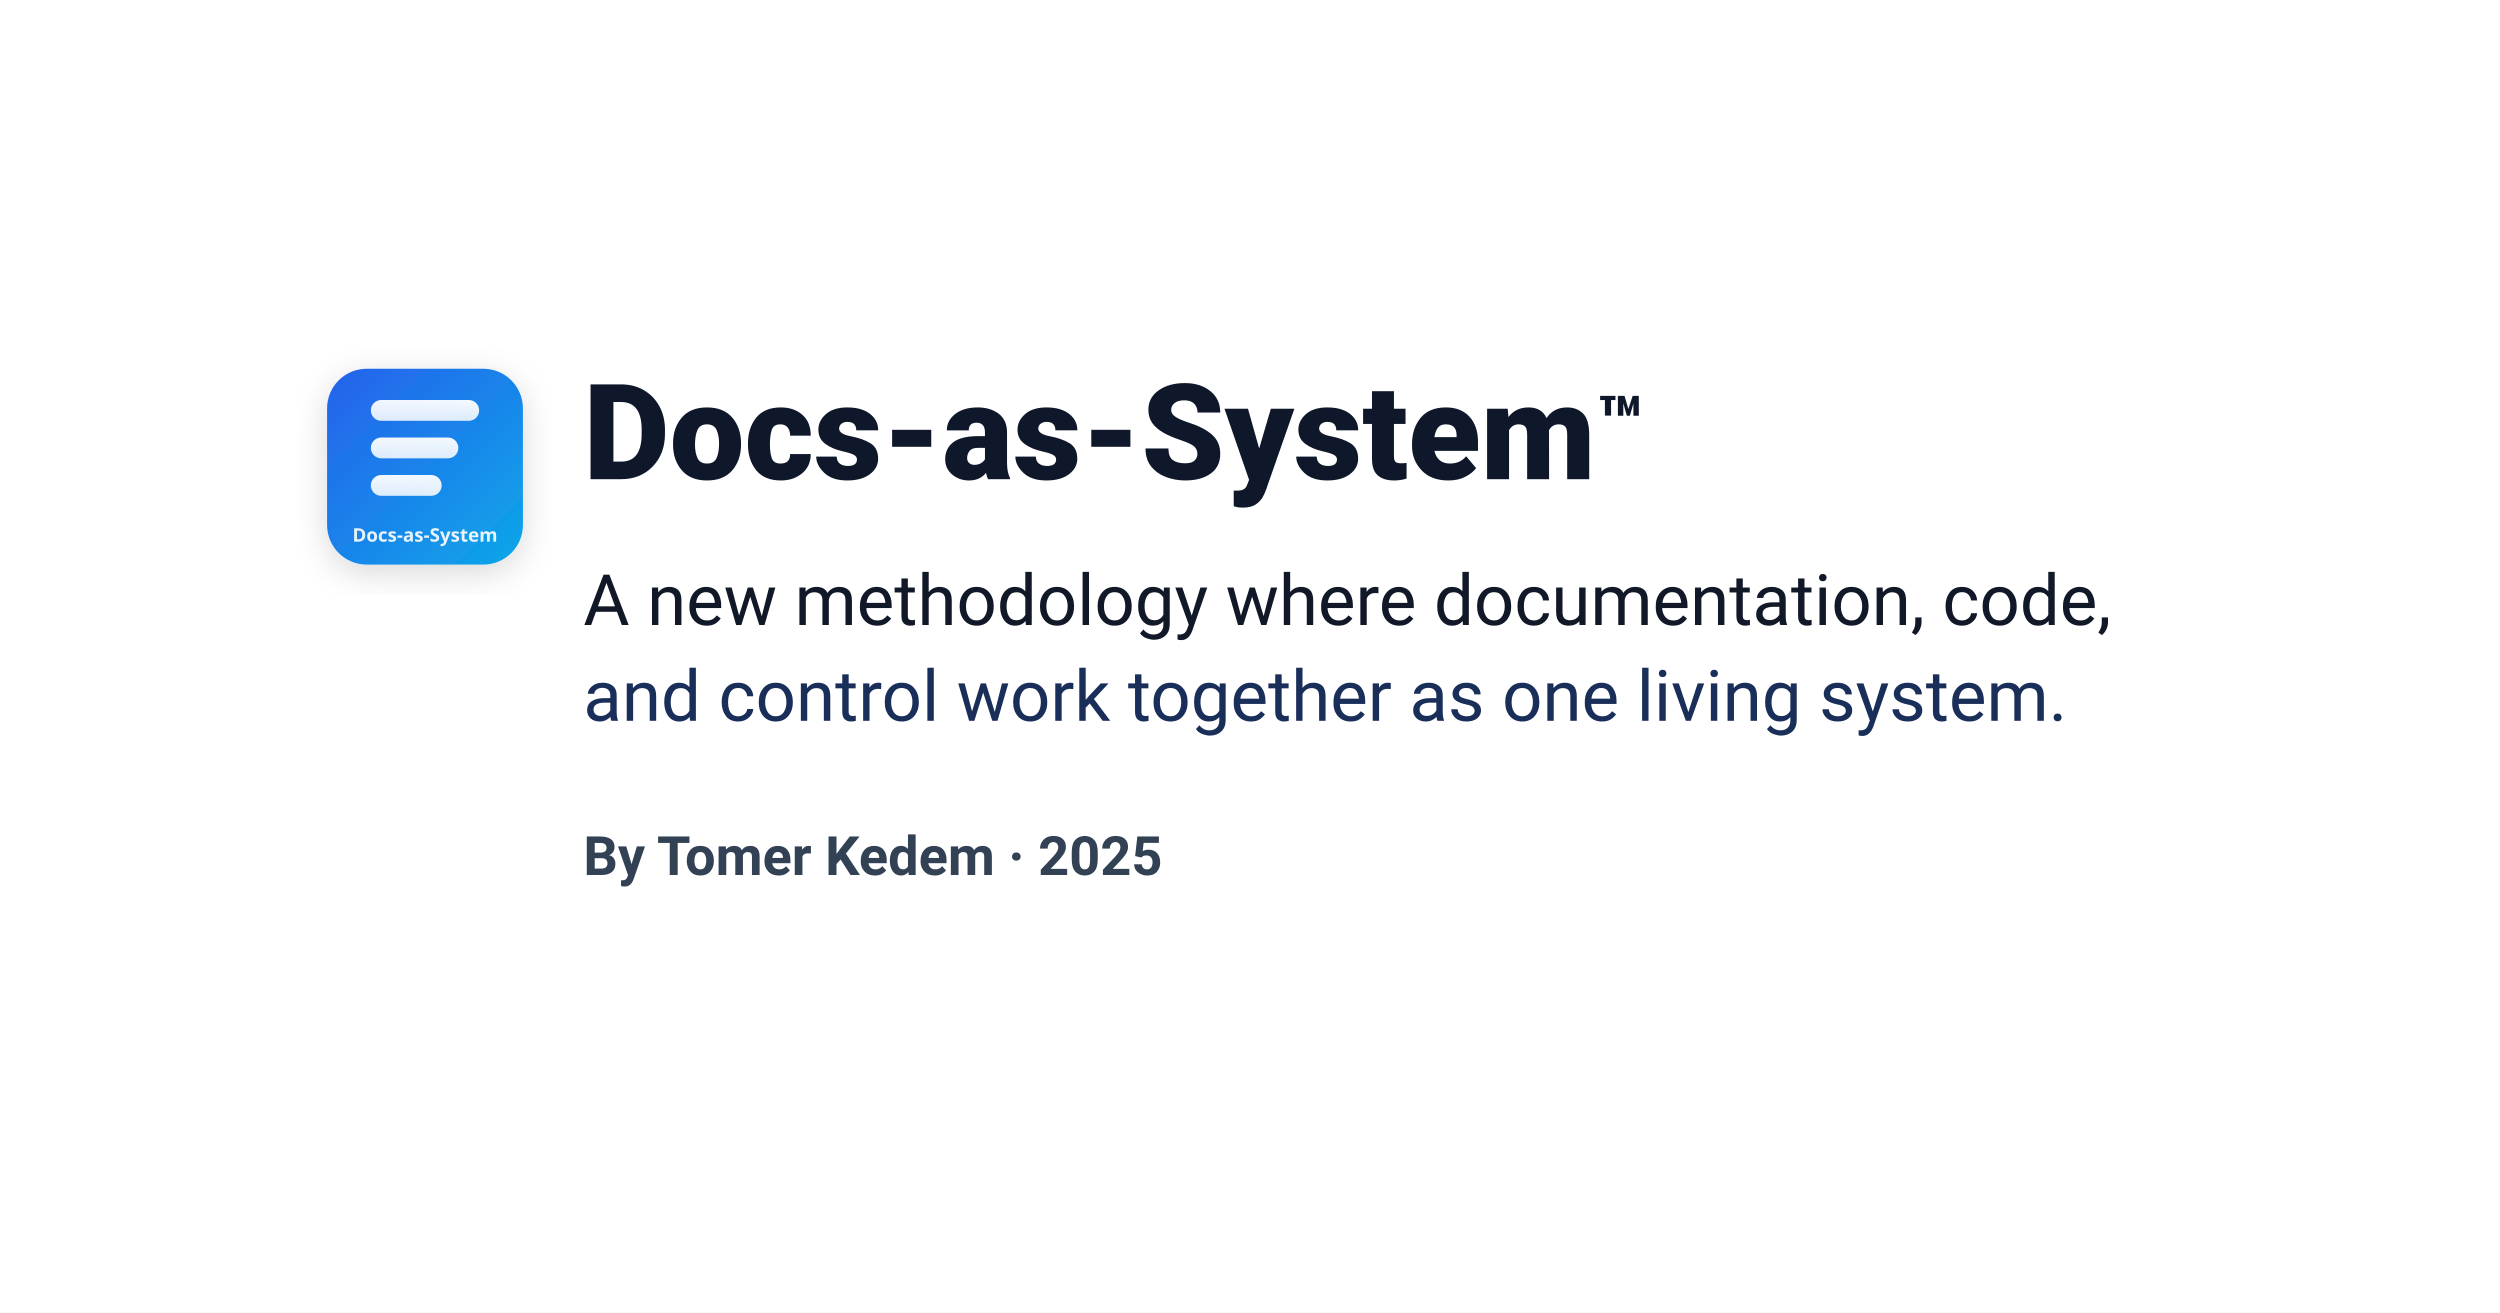
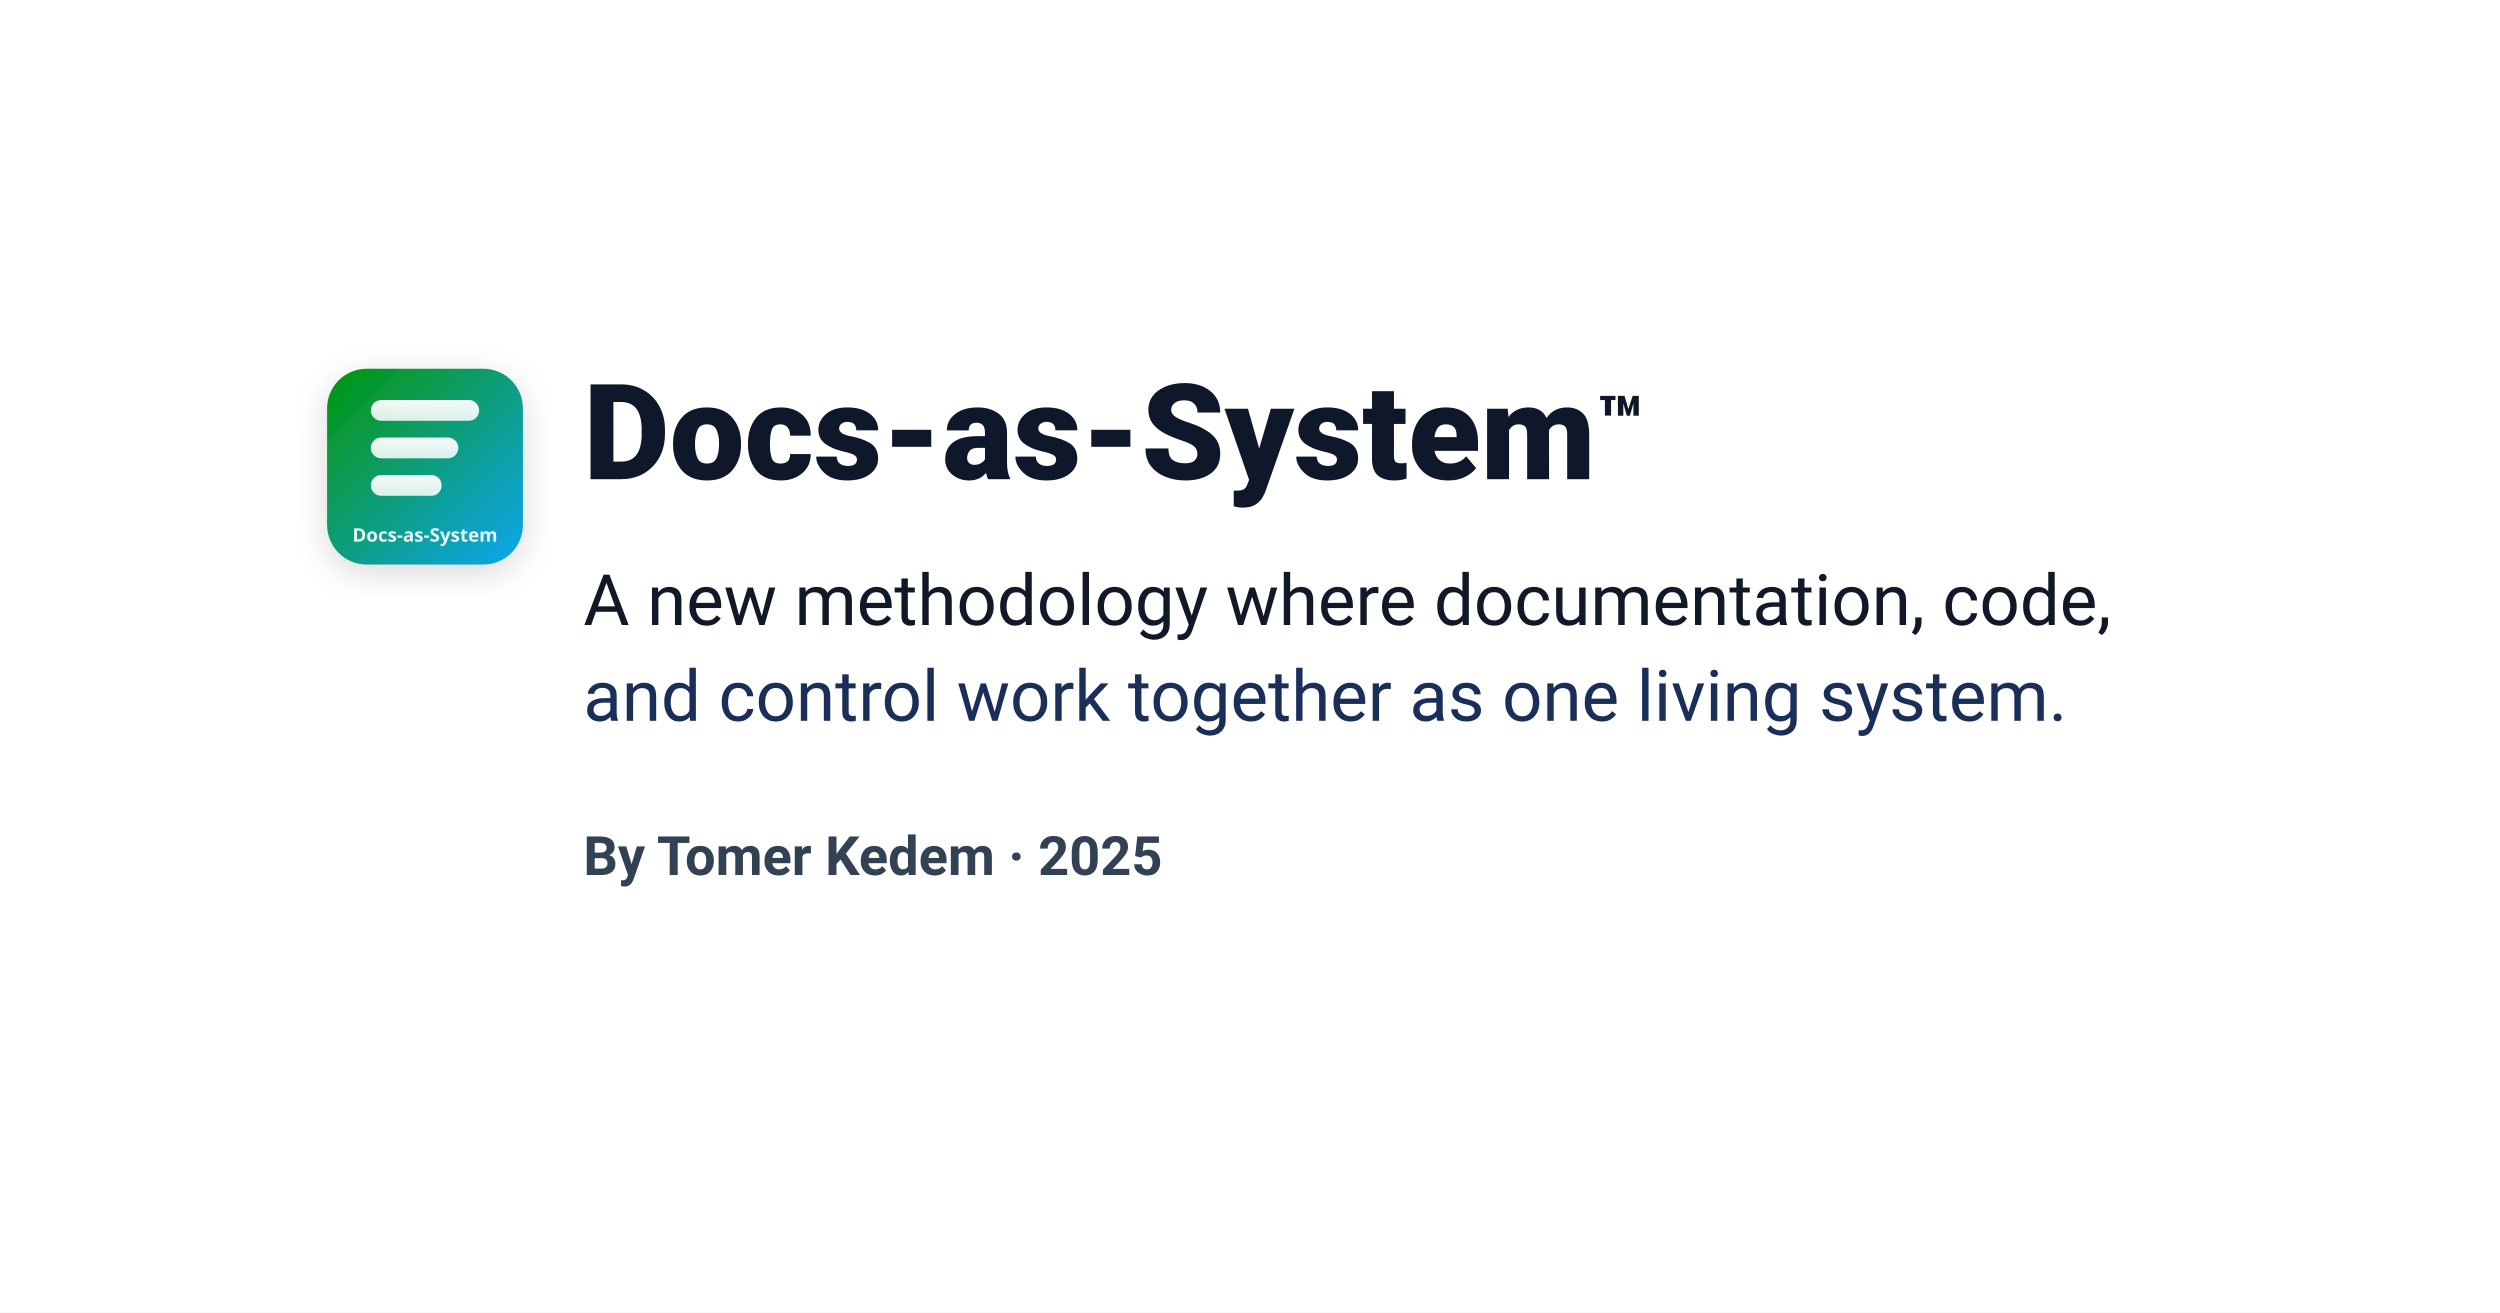
<svg xmlns="http://www.w3.org/2000/svg" width="1200" height="630" viewBox="0 0 1200 630">
  <defs>
    <linearGradient id="blueGrad" x1="0" y1="0" x2="1" y2="1">
-       <stop offset="0%" stop-color="#2563eb" />
-       <stop offset="100%" stop-color="#0ea5e9" />
+       <stop offset="0" stop-color="#059611ff" />
+       <stop offset="1" stop-color="#0ea5e9" />
    </linearGradient>
    <linearGradient id="whiteGrad" x1="0" y1="0" x2="0" y2="1">
      <stop offset="0%" stop-color="#ffffff" stop-opacity="0.95" />
      <stop offset="100%" stop-color="#ffffff" stop-opacity="0.85" />
    </linearGradient>
    <filter id="softShadow" x="-20%" y="-20%" width="140%" height="140%">
      <feDropShadow dx="0" dy="4" stdDeviation="8" flood-color="rgba(0,0,0,0.15)" />
    </filter>
  </defs>
  <rect width="1200" height="630" fill="#ffffff" />
  <g transform="translate(160,180)" filter="url(#softShadow)" fill="url(#blueGrad)">
    <rect x="0" y="0" rx="16" ry="16" width="88" height="88" stroke="url(#blueGrad)" stroke-width="6" />
    <rect x="18" y="12" width="52" height="10" rx="5" fill="url(#whiteGrad)" />
    <rect x="18" y="30" width="42" height="10" rx="5" fill="url(#whiteGrad)" />
    <rect x="18" y="48" width="34" height="10" rx="5" fill="url(#whiteGrad)" />
    <text x="44" y="80" text-anchor="middle" font-family="Assistant, system-ui, sans-serif" font-size="9" font-weight="700" fill="#ffffff" fill-opacity="0.9">
      Docs-as-System
    </text>
  </g>
  <text x="280" y="230" font-family="Assistant, system-ui, -apple-system, 'Segoe UI', Roboto, Arial, sans-serif" font-size="64" font-weight="800" fill="#0f172a">
    Docs-as-System<tspan baseline-shift="super" font-size="36">™</tspan>
  </text>
  <text x="280" y="300" font-family="Assistant, system-ui, -apple-system, 'Segoe UI', Roboto, Arial, sans-serif" font-size="34" font-weight="400" fill="#111827">
    A new methodology where documentation, code, 
  </text>
  <text x="280" y="346" font-family="Assistant, system-ui, -apple-system, 'Segoe UI', Roboto, Arial, sans-serif" font-size="34" font-weight="400" fill="#1a2e5aff">
    and control work together as one living system.
  </text>
  <text x="280" y="420" font-family="Assistant, system-ui, -apple-system, 'Segoe UI', Roboto, Arial, sans-serif" font-size="26" font-weight="600" fill="#334155">
    By Tomer Kedem · 2025
  </text>
</svg>
